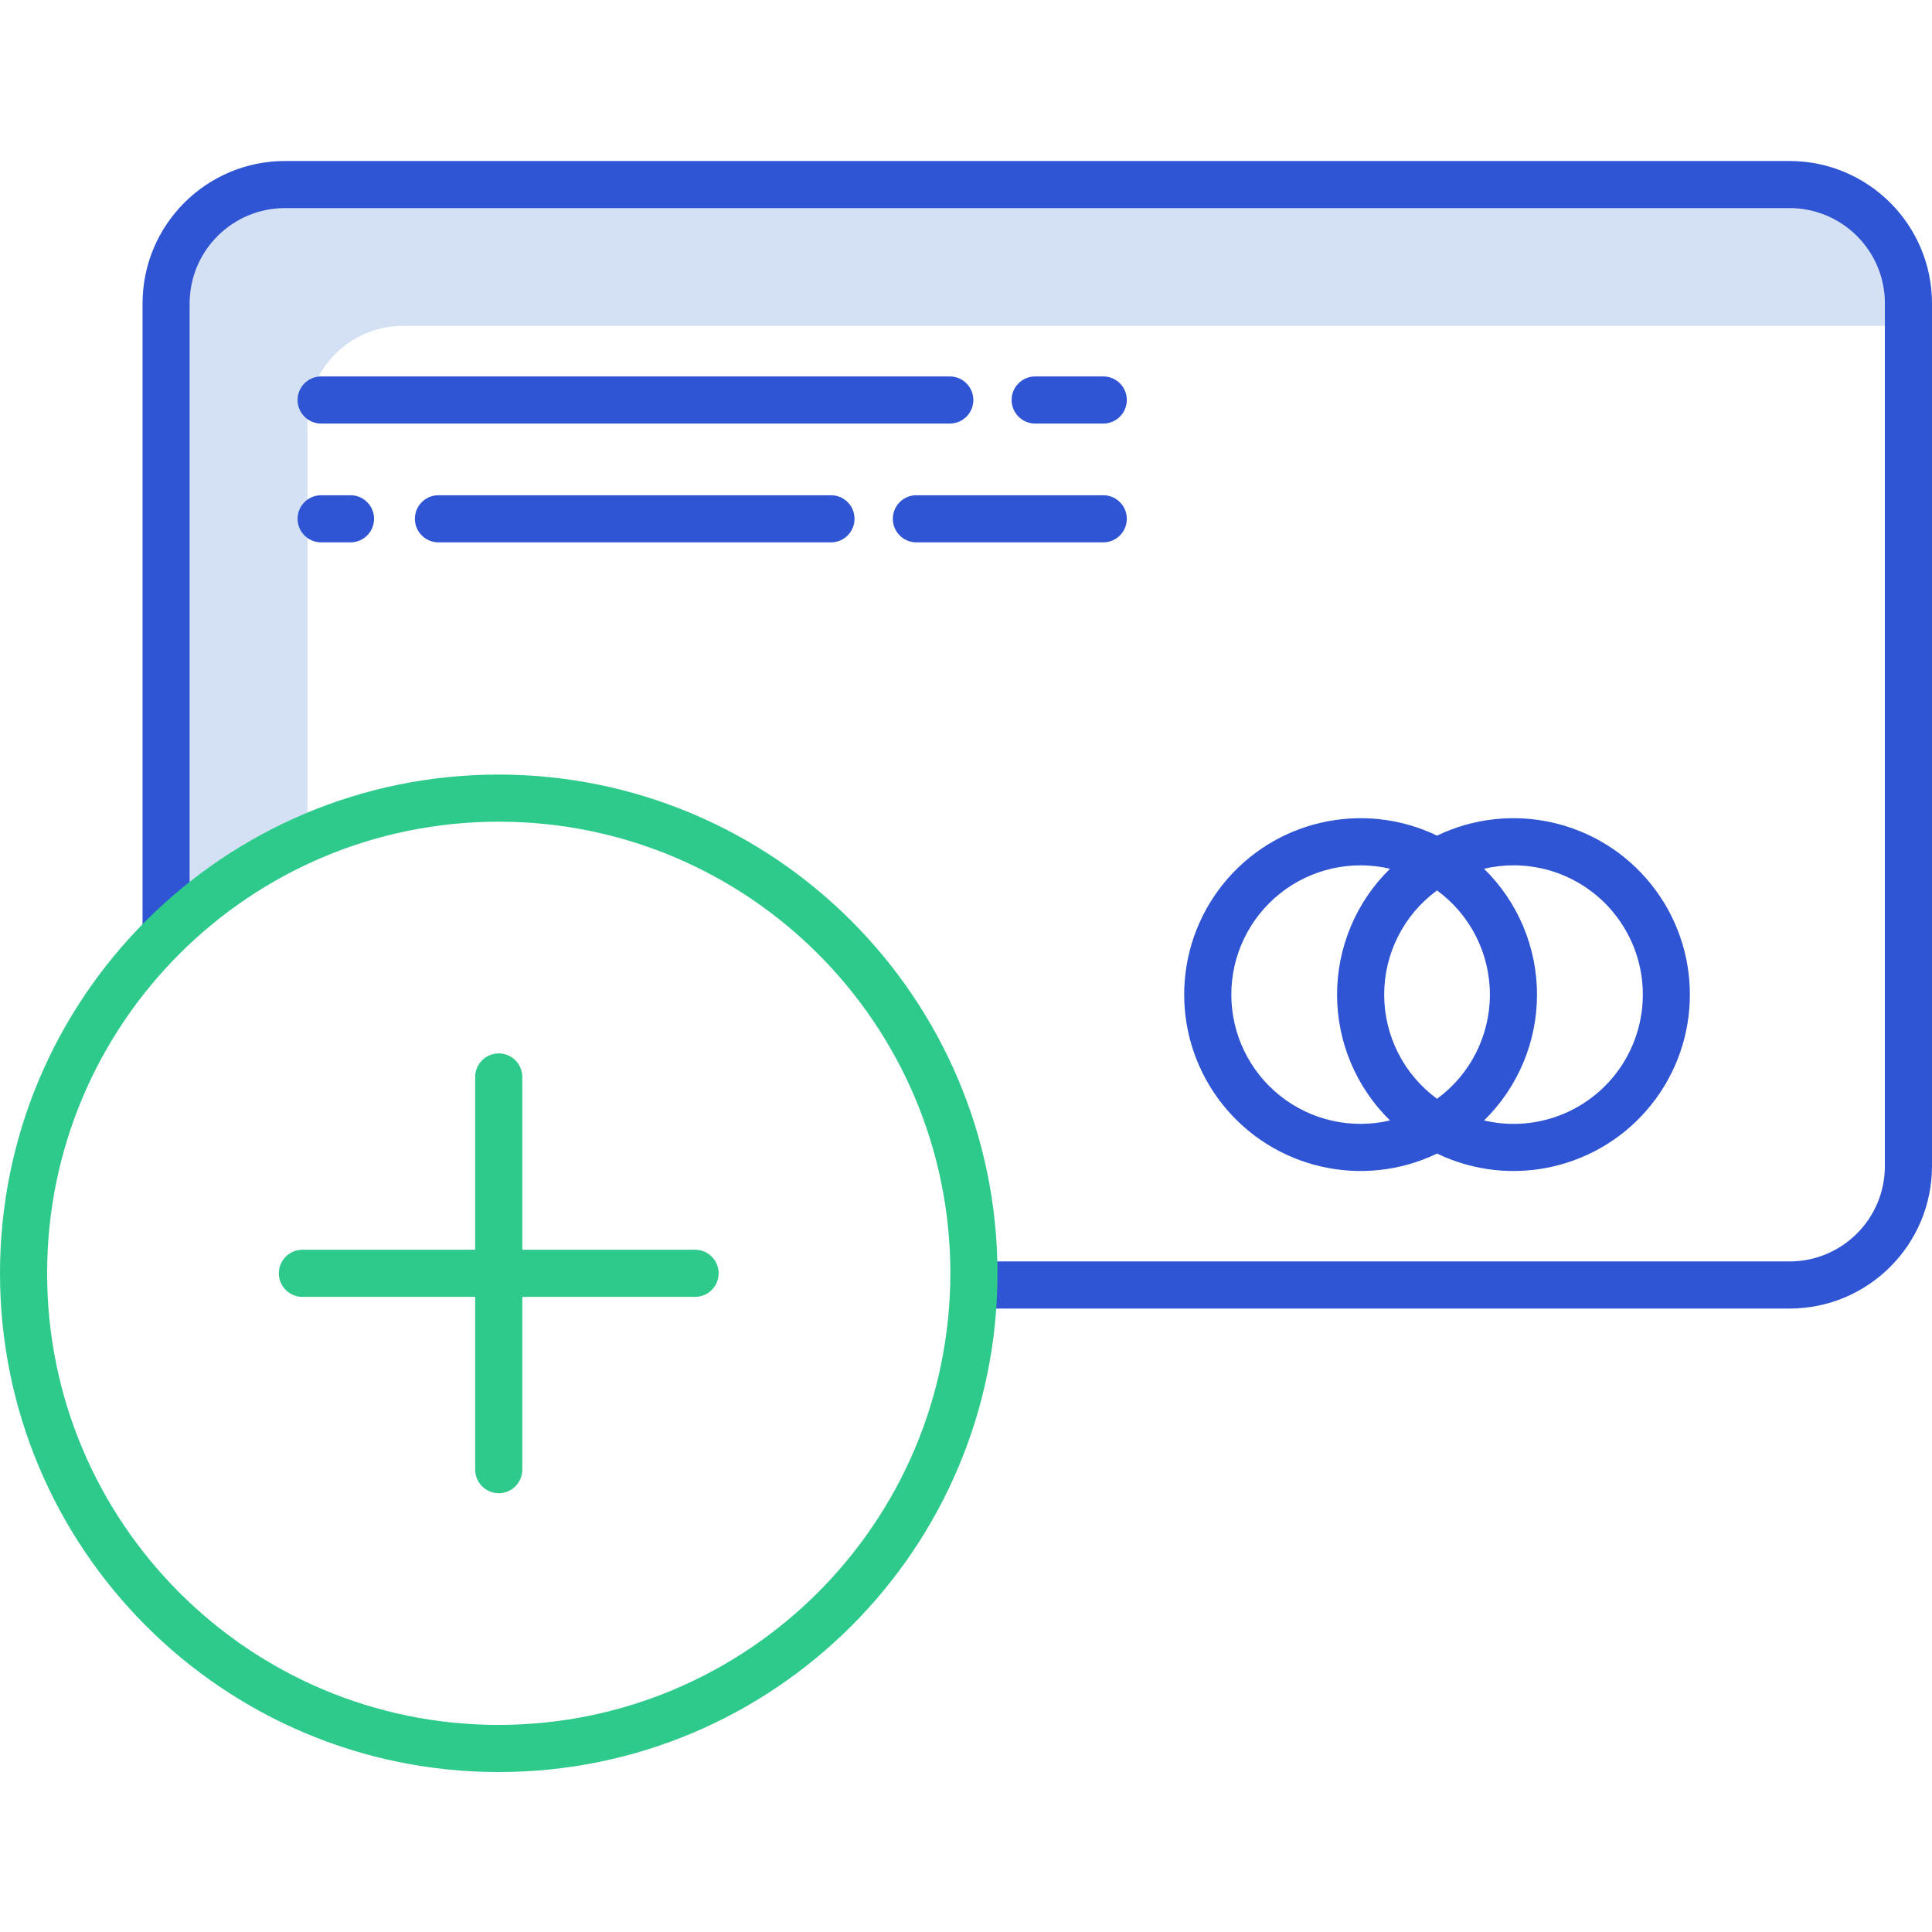
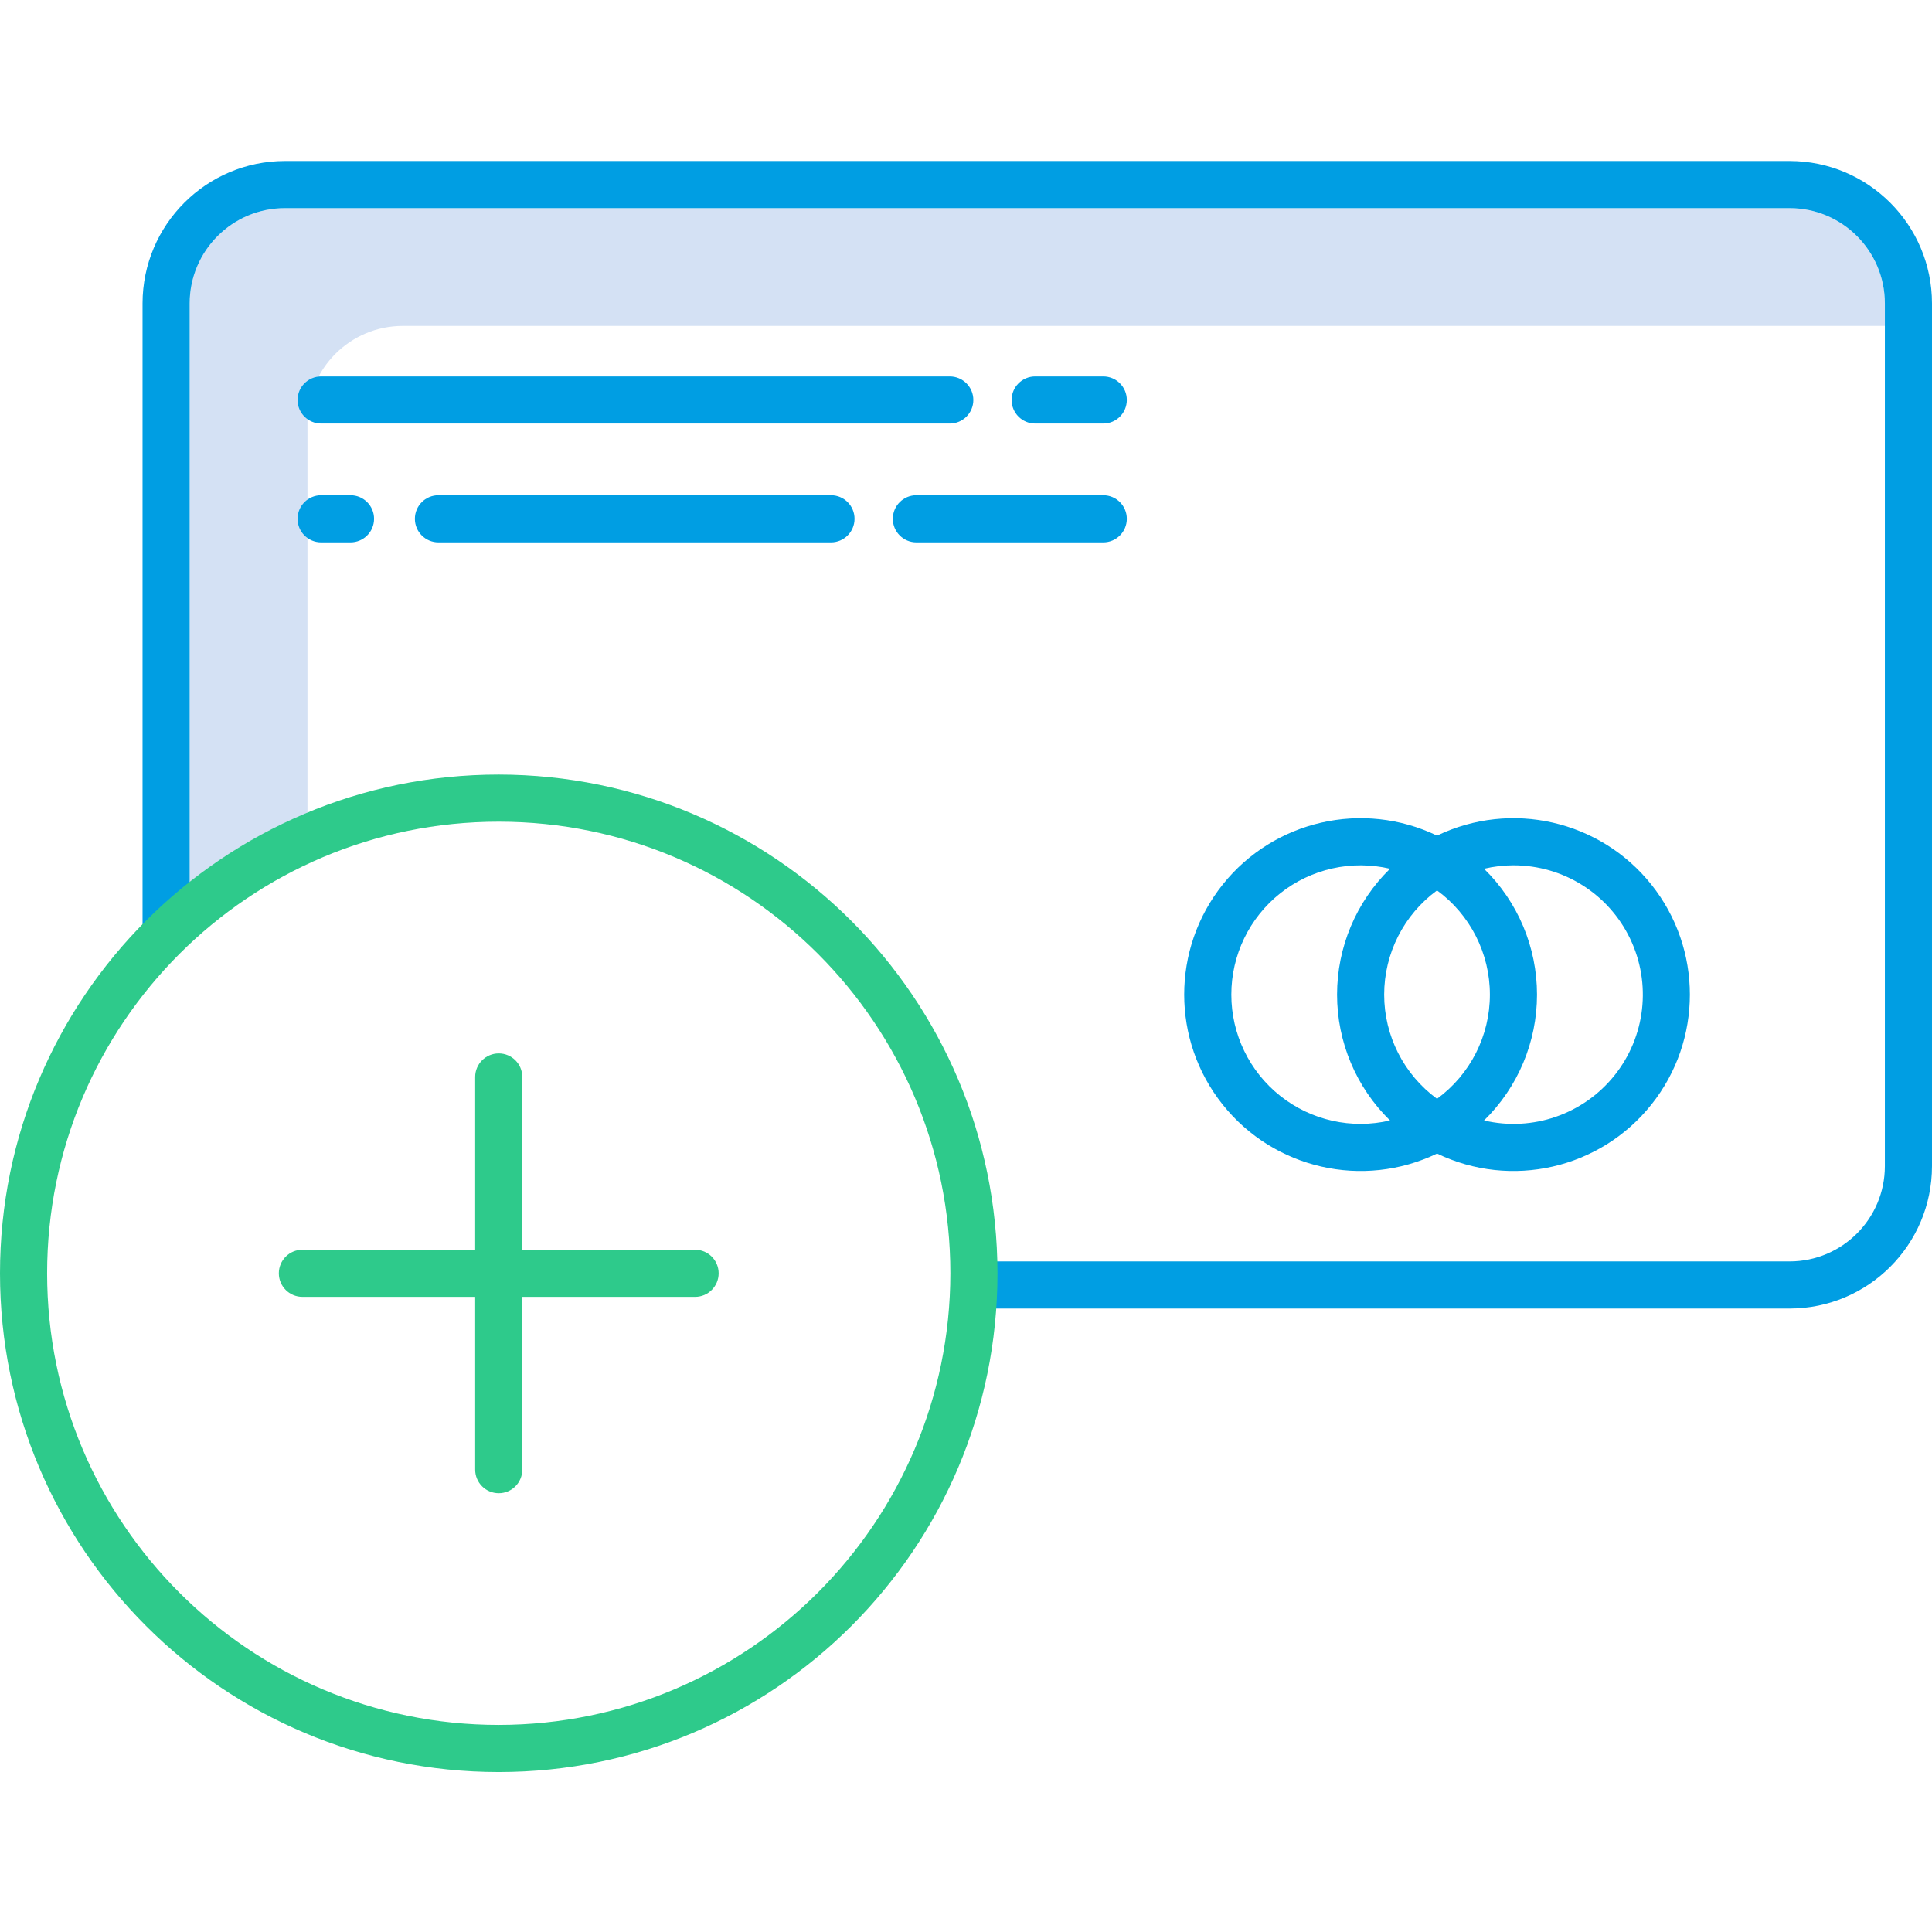
<svg xmlns="http://www.w3.org/2000/svg" height="492pt" viewBox="0 -41 492.001 492" width="492pt">
  <path d="m78.301 66.254c.016-13.391 10.863-24.238 24.254-24.254h377.445v-5.746c-.016-13.391-10.863-24.238-24.25-24.254h-383.195c-13.387.016-24.238 10.863-24.254 24.254v147.398c9.141-7.242 19.238-13.188 30-17.68zm0 0" fill="#d4e1f4" />
-   <g fill="#2f55d4">
+   <g fill="#009ee3">
    <path d="m455.75 0h-383.195c-20.012.023-36.23 16.238-36.254 36.254v160.59h12v-160.59c.016-13.391 10.867-24.238 24.254-24.254h383.195c13.387.016 24.234 10.863 24.25 24.254v219.723c-.012 13.391-10.863 24.242-24.25 24.258h-207.77v12h207.77c20.012-.023 36.23-16.242 36.25-36.258v-219.723c-.023-20.012-16.238-36.23-36.25-36.254zm0 0" />
    <path d="m365.953 252.766c18.883 9.078 41.535 3.898 54.594-12.484s13.059-39.617 0-56-35.711-21.562-54.594-12.484c-18.883-9.078-41.535-3.898-54.594 12.484s-13.059 39.617 0 56 35.711 21.562 54.594 12.484zm19.461-73.402c12.672-.012 24.227 7.254 29.711 18.68 5.48 11.426 3.918 24.984-4.02 34.863s-20.844 14.324-33.18 11.43c8.625-8.434 13.488-19.988 13.488-32.051s-4.863-23.617-13.488-32.047c2.453-.578 4.965-.875 7.488-.879zm-32.922 32.922c.004-10.484 5.004-20.34 13.461-26.531 8.461 6.191 13.461 16.047 13.461 26.531s-5 20.34-13.461 26.531c-8.461-6.195-13.461-16.051-13.461-26.535zm-38.922 0c-.004-10.051 4.582-19.551 12.457-25.797 7.875-6.246 18.168-8.547 27.953-6.254-8.625 8.434-13.484 19.988-13.484 32.051s4.859 23.613 13.484 32.047c-9.785 2.297-20.082-.008-27.953-6.254-7.875-6.246-12.461-15.746-12.457-25.797zm0 0" />
    <path d="m241.871 54.863h-160.09c-3.316 0-6 2.684-6 6 0 3.312 2.684 6 6 6h160.09c3.312 0 6-2.688 6-6 0-3.316-2.688-6-6-6zm0 0" />
    <path d="m280.953 66.863c3.316 0 6-2.688 6-6 0-3.316-2.684-6-6-6h-17.336c-3.312 0-6 2.684-6 6 0 3.312 2.688 6 6 6zm0 0" />
    <path d="m81.781 97.117h7.477c3.316 0 6-2.688 6-6 0-3.316-2.684-6-6-6h-7.477c-3.316 0-6 2.684-6 6 0 3.312 2.684 6 6 6zm0 0" />
    <path d="m111.656 85.117c-3.316 0-6 2.684-6 6 0 3.312 2.684 6 6 6h99.961c3.316 0 6-2.688 6-6 0-3.316-2.684-6-6-6zm0 0" />
    <path d="m227.367 91.117c0 3.312 2.684 6 6 6h47.586c3.316 0 6-2.688 6-6 0-3.316-2.684-6-6-6h-47.586c-3.316 0-6 2.684-6 6zm0 0" />
  </g>
  <path d="m127.008 156.25c-70.145 0-127.008 56.863-127.008 127.008 0 70.145 56.863 127.008 127.008 127.008 70.145 0 127.012-56.863 127.012-127.008-.082-70.113-56.898-126.93-127.012-127.008zm0 242.016c-63.516 0-115.008-51.492-115.008-115.008 0-63.52 51.492-115.008 115.008-115.008 63.52 0 115.012 51.492 115.012 115.008-.074 63.488-51.523 114.938-115.012 115.008zm0 0" fill="#2eca8b" />
  <path d="m177.008 277.258h-44v-44c0-3.312-2.684-6-6-6-3.312 0-6 2.688-6 6v44h-44c-3.312 0-6 2.688-6 6s2.688 6 6 6h44v44c0 3.312 2.688 6 6 6 3.316 0 6-2.688 6-6v-44h44c3.316 0 6-2.688 6-6s-2.684-6-6-6zm0 0" fill="#2eca8b" />
</svg>
